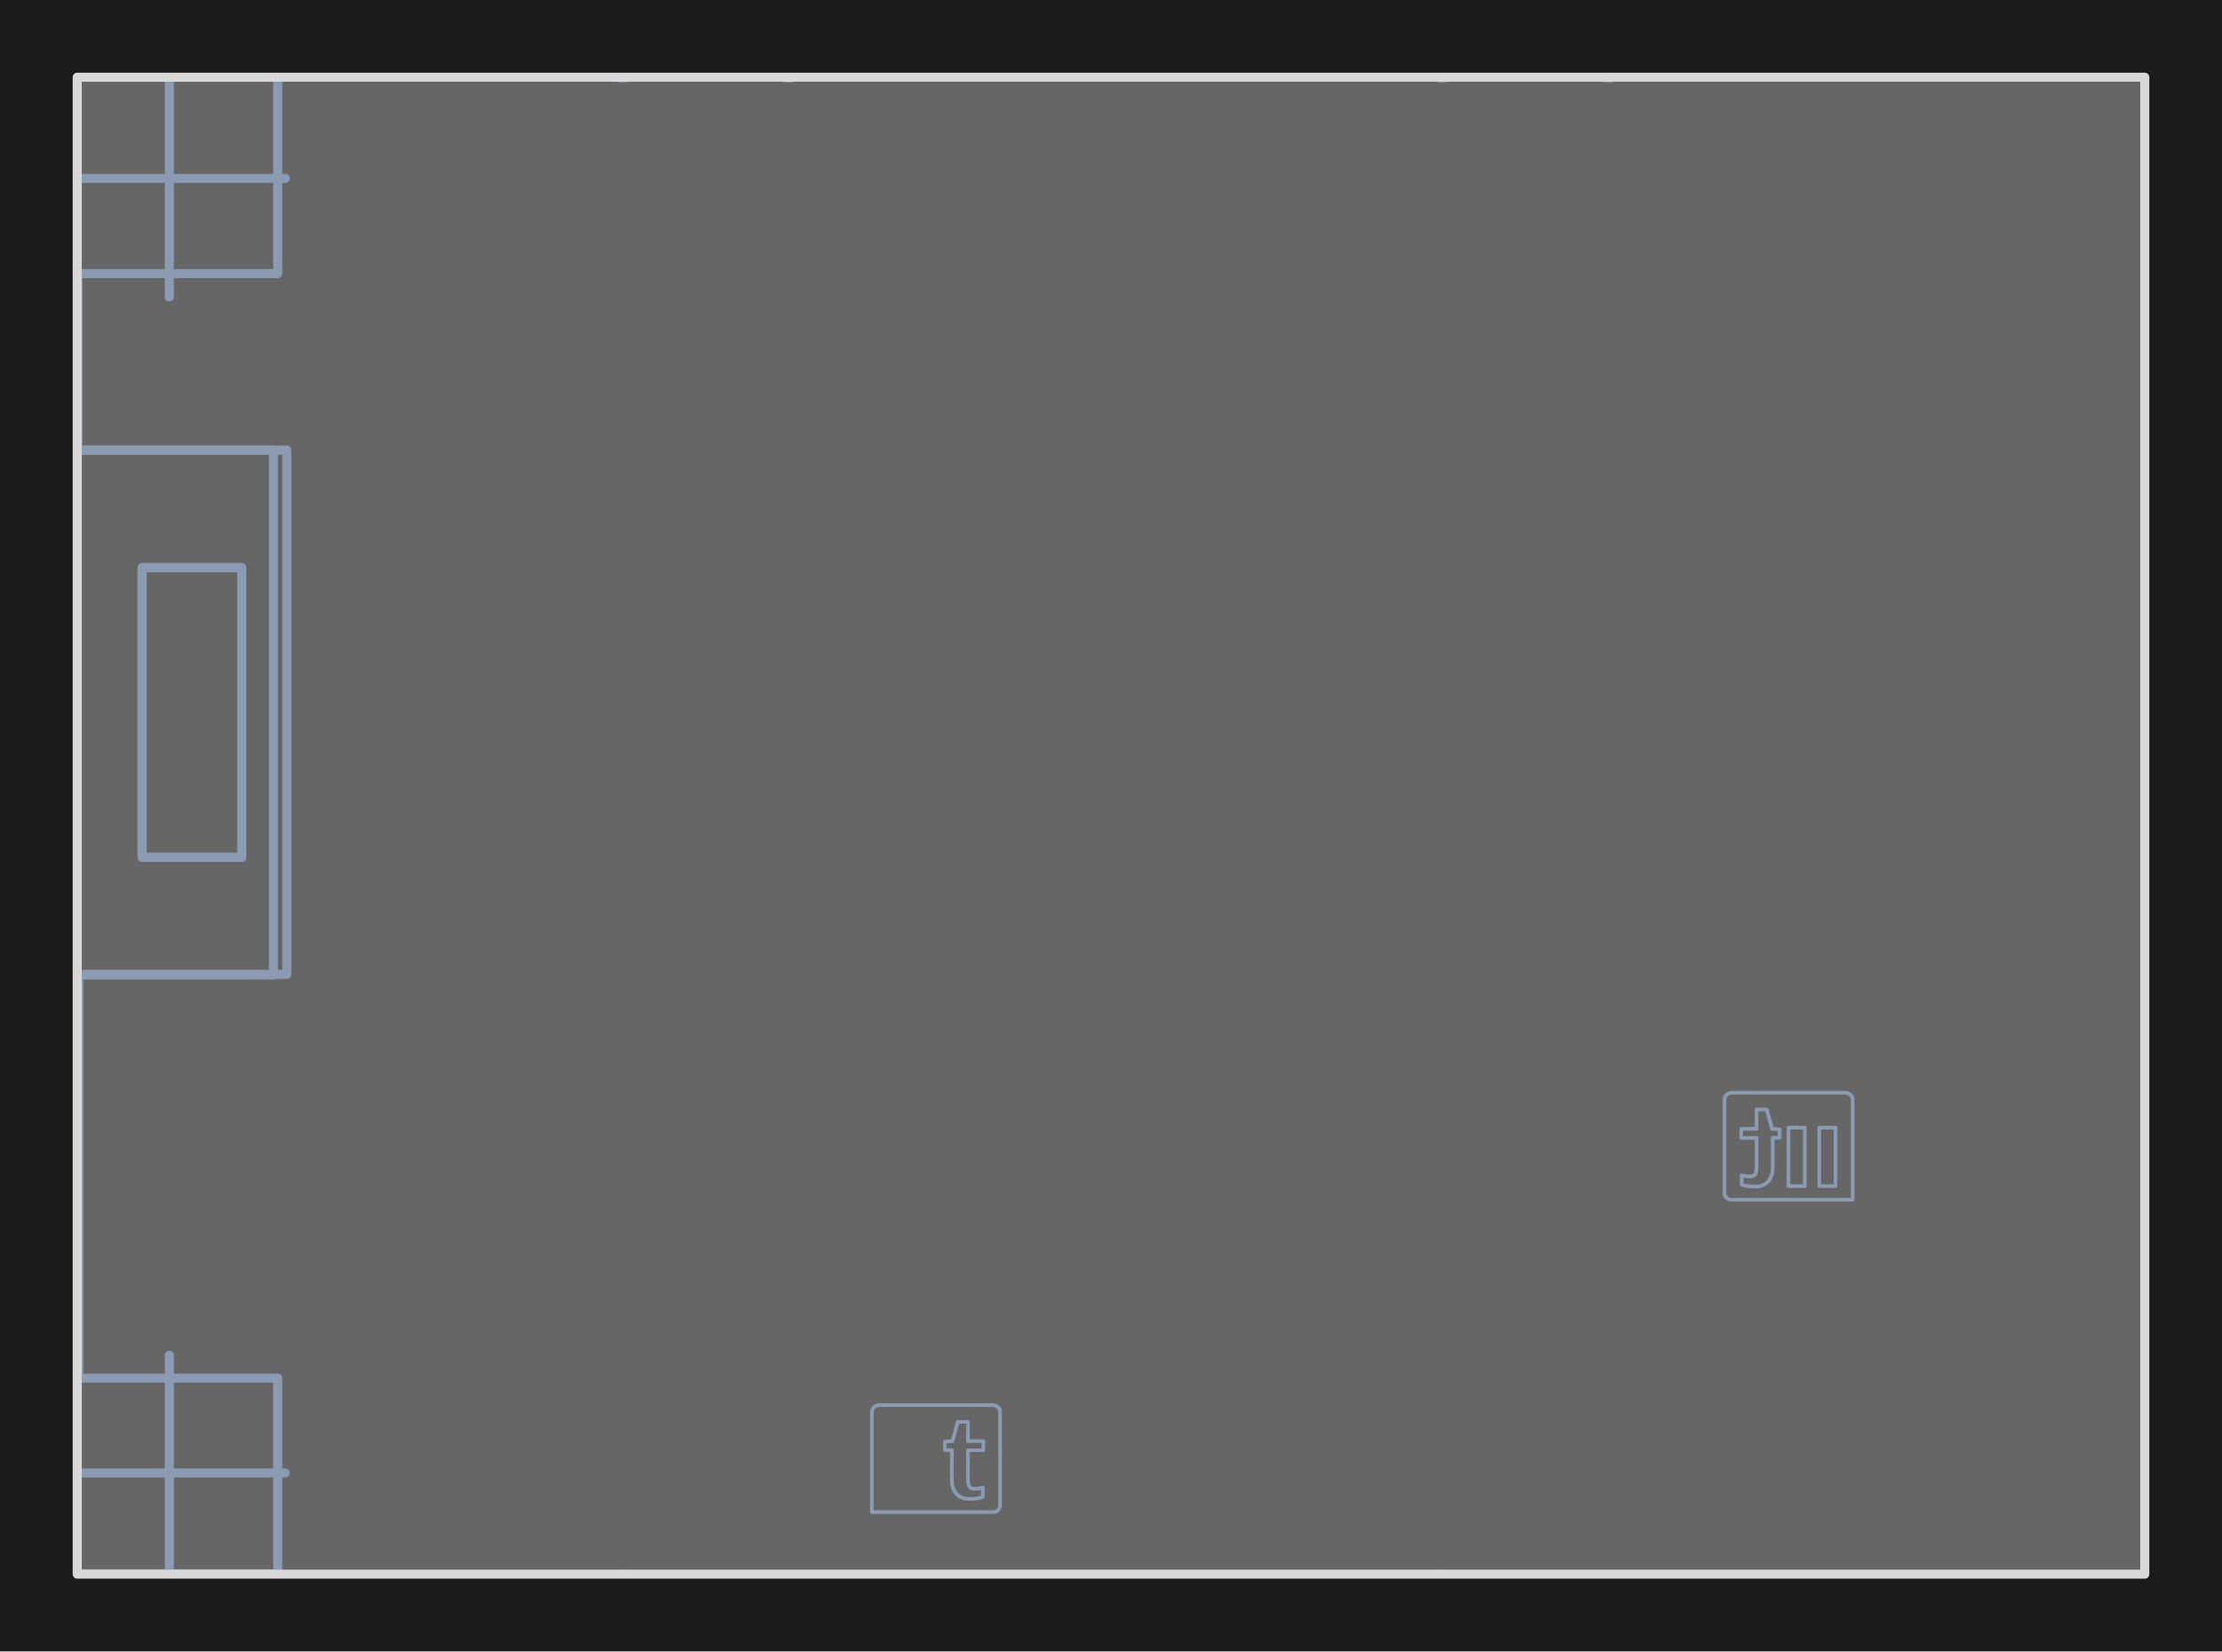
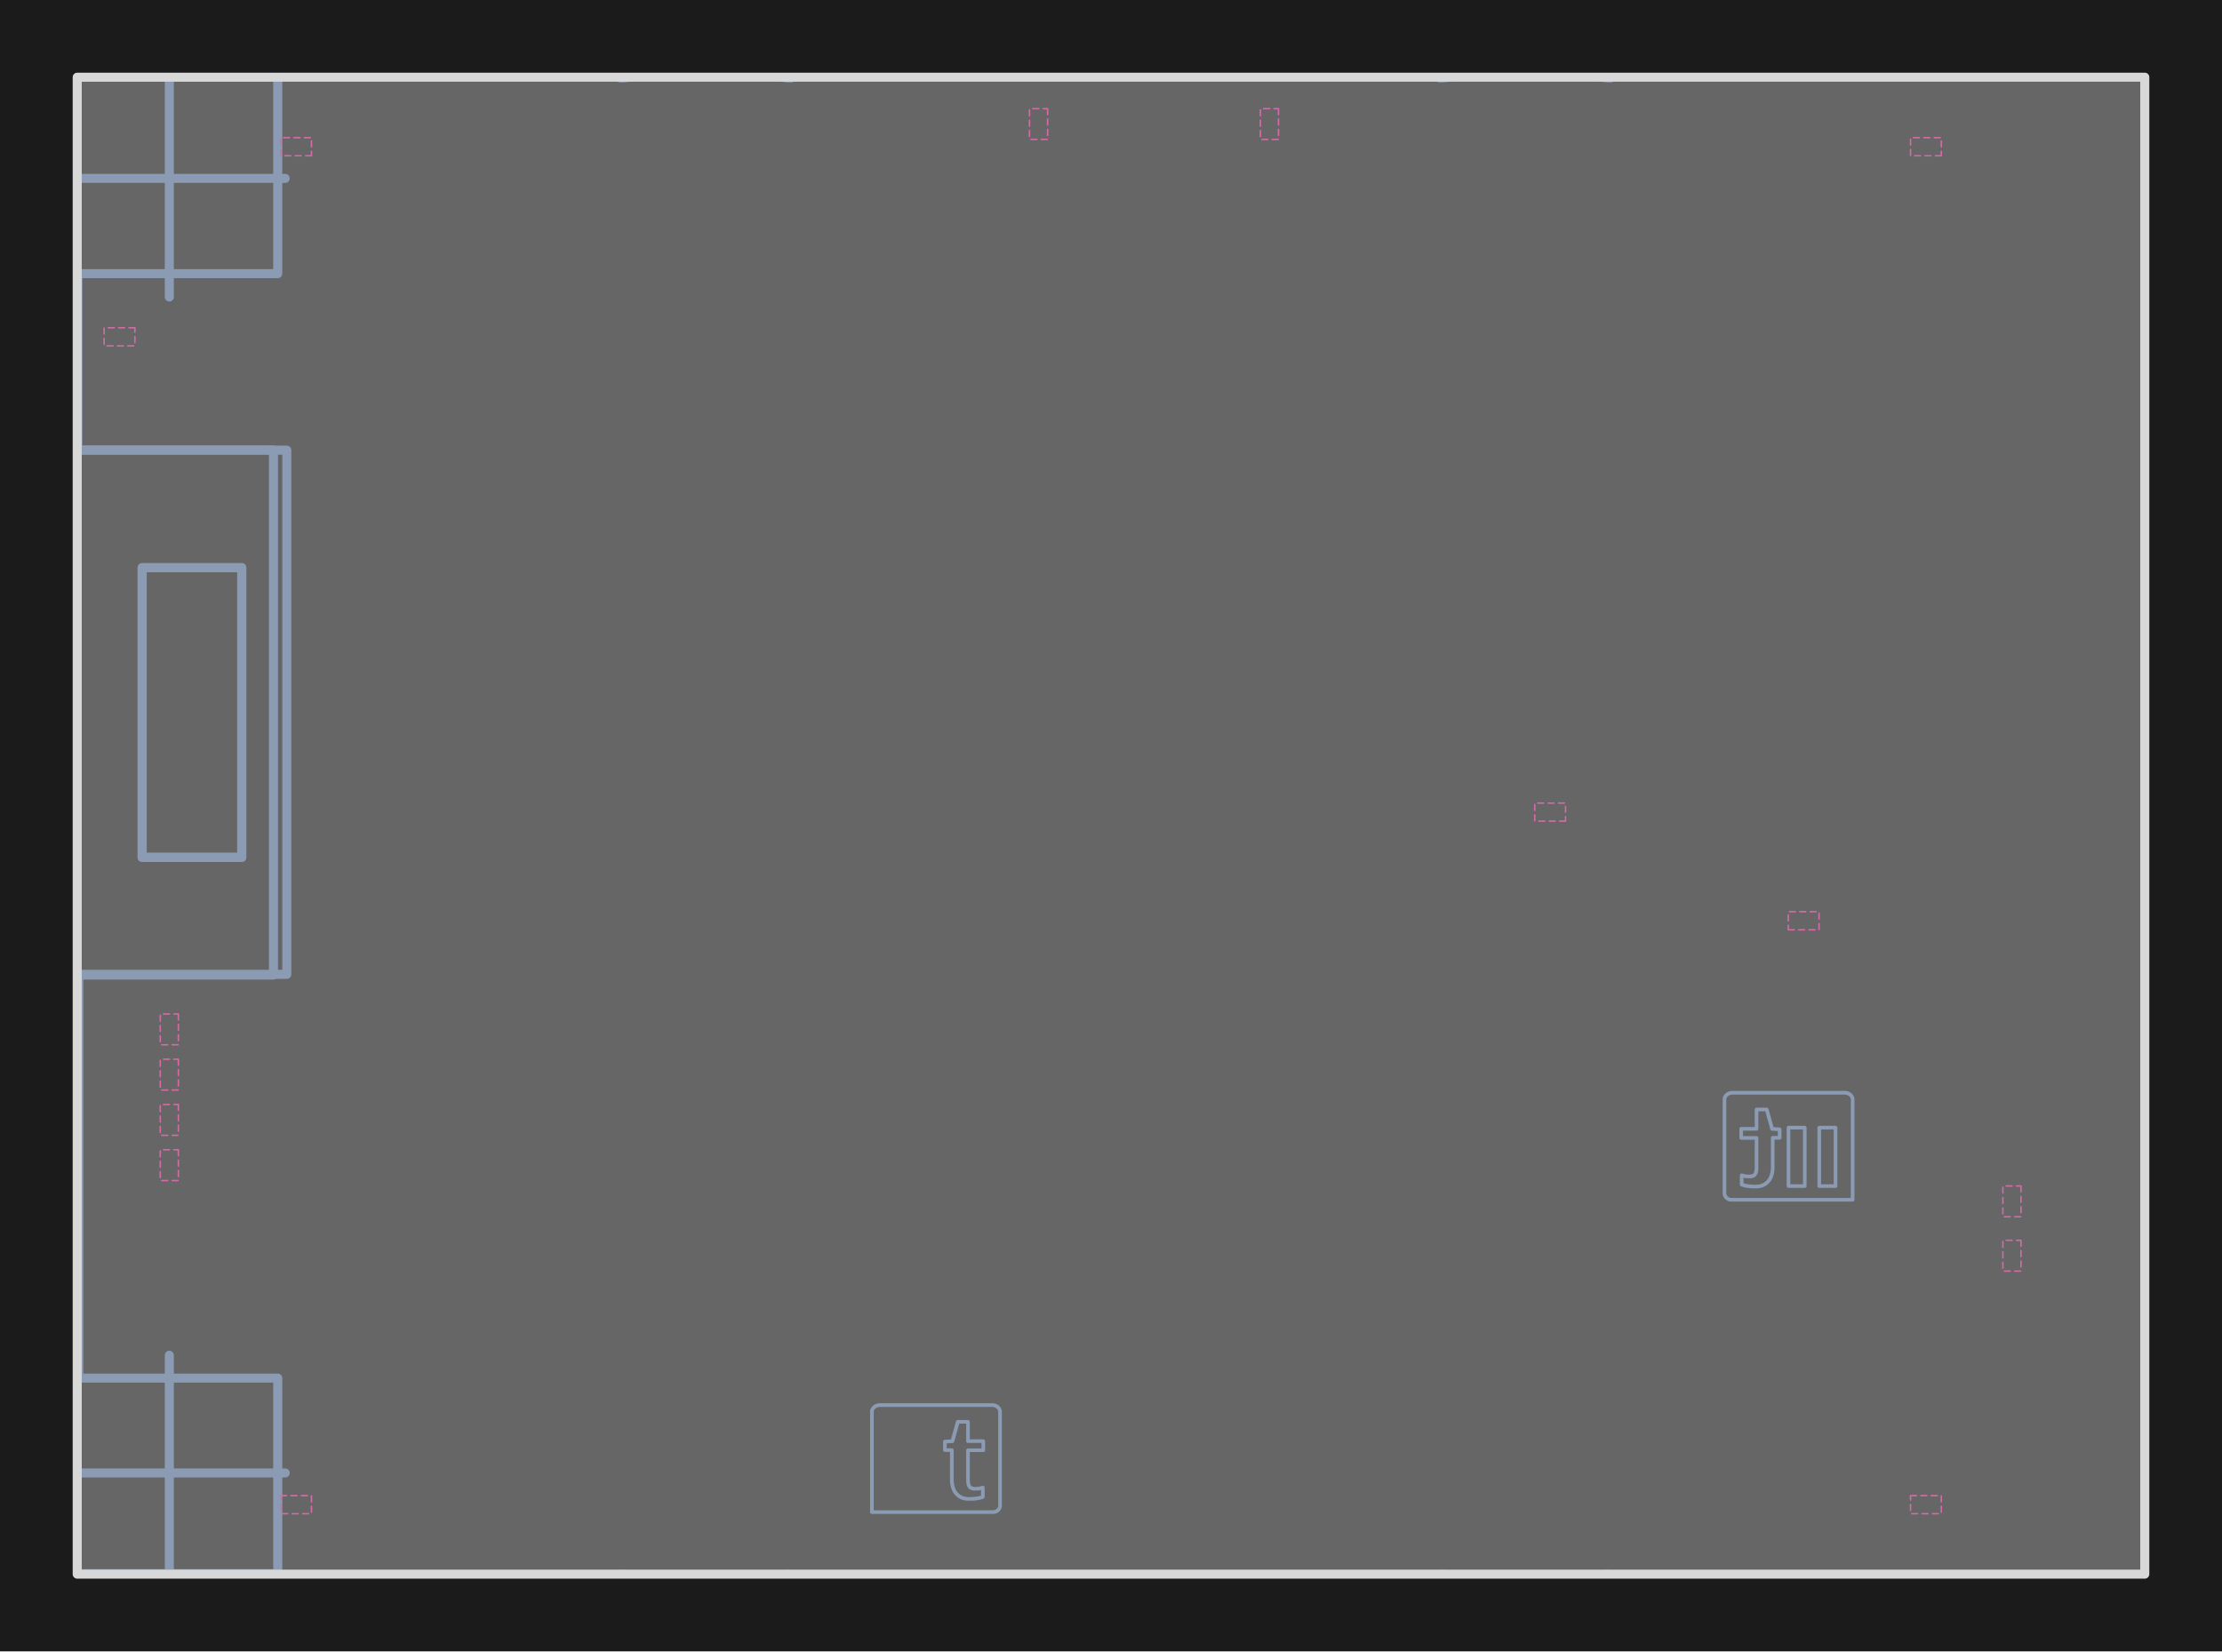
<svg xmlns="http://www.w3.org/2000/svg" version="1.1" stroke-linecap="round" stroke-linejoin="round" stroke-width="0" fill-rule="evenodd" clip-rule="evenodd" viewBox="-46748835 -34748835 93497670 69497670" width="1200" height="891.971" preserveAspectRatio="xMidYMid meet">
  <defs>
    <clipPath id="pads-board-outline">
      <path d="M -43500000 -31500000 L 43500000 -31500000 L 43500000 31500000 L -43500000 31500000 L -43500000 -31500000 Z" />
    </clipPath>
    <rect id="pads-via-aperture-1" x="-304800" y="-304800" width="609600" height="609600" />
    <circle id="pads-via-aperture-2" cx="0" cy="0" r="304800" />
  </defs>
  <rect data-kind="negative-space" x="-46748835" y="-34748835" width="93497670" height="69497670" fill="#1b1b1b" />
  <g transform="scale(1,-1)">
    <g id="pads-FR4" clip-path="url(#pads-board-outline)">
      <rect x="-46748835" y="-34748835" width="93497670" height="69497670" fill="#666666" />
    </g>
-     <g id="pads-Dwgs_User" data-gerber-layer="Dwgs_User" color="#8b9bb4" fill="currentColor" stroke="currentColor" clip-path="url(#pads-board-outline)">
+     <g id="pads-Dwgs_User-drawings" data-gerber-layer="Dwgs_User" color="#8b9bb4" fill="currentColor" stroke="currentColor" clip-path="url(#pads-board-outline)">
      <path data-kind="drawing" data-pads-layer="0" data-name="DRW61402892" d="M -40767000 10858500 L -36576000 10858500 L -36576000 -1333500 L -40767000 -1333500 L -40767000 10858500 Z" fill="none" stroke="currentColor" stroke-width="381000" />
      <path data-kind="drawing" data-pads-layer="0" data-name="DRW70870044" d="M -69532500 14287500 L -58102500 14287500 L -58102500 -4762500 L -69532500 -4762500 L -69532500 14287500 Z" fill="none" stroke="currentColor" stroke-width="381000" />
      <path data-kind="drawing" data-pads-layer="0" data-name="DRW78509022" d="M -69532500 -6286500 L -35242500 -6286500 L -35242500 15811500 L -69532500 15811500 L -69532500 -6286500 Z" fill="none" stroke="currentColor" stroke-width="381000" />
      <path data-kind="drawing" data-pads-layer="0" data-name="DRW56585275" d="M -4953000 -24384000 L -4953000 -24389198 L -4931336 -24389140 L -4931336 -24394101 L -4906531 -24394101 L -4906531 -24399062 L -4886687 -24399062 L -4886687 -24404022 L -4871805 -24404022 L -4871805 -24408984 L -4861883 -24408984 L -4861883 -24413945 L -4847000 -24413945 L -4847000 -24418906 L -4837078 -24418906 L -4837078 -24423866 L -4827157 -24423866 L -4827157 -24428828 L -4817235 -24428828 L -4817235 -24433789 L -4812273 -24433789 L -4812273 -24438750 L -4802352 -24438750 L -4802352 -24443711 L -4792430 -24443711 L -4792430 -24448671 L -4787469 -24448671 L -4787469 -24453632 L -4782508 -24453632 L -4782508 -24458593 L -4772586 -24458593 L -4772586 -24463554 L -4767625 -24463554 L -4767625 -24468515 L -4762664 -24468515 L -4762664 -24473476 L -4757704 -24473476 L -4757704 -24478437 L -4752742 -24478437 L -4752742 -24483398 L -4747781 -24483398 L -4747781 -24488359 L -4742820 -24488359 L -4742820 -24493319 L -4737859 -24493319 L -4737859 -24498280 L -4732899 -24498280 L -4732899 -24503242 L -4727938 -24503242 L -4727938 -24508203 L -4722977 -24508203 L -4722977 -24518124 L -4718016 -24518124 L -4718016 -24523085 L -4713055 -24523085 L -4713055 -24533007 L -4708094 -24533007 L -4708094 -24537968 L -4703133 -24537968 L -4703133 -24547890 L -4698172 -24547890 L -4698172 -24557812 L -4693211 -24557812 L -4693211 -24567734 L -4688251 -24567734 L -4688251 -24577656 L -4683290 -24577656 L -4683290 -24592538 L -4678328 -24592538 L -4678328 -24607421 L -4673367 -24607421 L -4673367 -24627265 L -4668406 -24627265 L -4668406 -28655547 L -4673367 -28655547 L -4673367 -28675390 L -4678328 -28675390 L -4678328 -28690272 L -4683290 -28690272 L -4683290 -28705156 L -4688251 -28705156 L -4688251 -28715078 L -4693211 -28715078 L -4693211 -28725000 L -4698172 -28725000 L -4698172 -28734921 L -4703133 -28734921 L -4703133 -28744843 L -4708094 -28744843 L -4708094 -28749804 L -4713055 -28749804 L -4713055 -28759726 L -4718016 -28759726 L -4718016 -28764687 L -4722977 -28764687 L -4722977 -28774609 L -4727938 -28774609 L -4727938 -28779569 L -4732899 -28779569 L -4732899 -28784530 L -4737859 -28784530 L -4737859 -28789492 L -4742820 -28789492 L -4742820 -28794453 L -4747781 -28794453 L -4747781 -28799414 L -4752742 -28799414 L -4752742 -28804374 L -4757704 -28804374 L -4757704 -28809335 L -4762664 -28809335 L -4762664 -28814296 L -4767625 -28814296 L -4767625 -28819257 L -4772586 -28819257 L -4772586 -28824218 L -4782508 -28824218 L -4782508 -28829179 L -4787469 -28829179 L -4787469 -28834140 L -4792430 -28834140 L -4792430 -28839101 L -4802352 -28839101 L -4802352 -28844062 L -4812273 -28844062 L -4812273 -28849023 L -4817235 -28849023 L -4817235 -28853984 L -4827157 -28853984 L -4827157 -28858945 L -4837078 -28858945 L -4837078 -28863906 L -4847000 -28863906 L -4847000 -28868867 L -4861883 -28868867 L -4861883 -28873827 L -4871805 -28873827 L -4871805 -28878788 L -4891649 -28878788 L -4891649 -28883749 L -4936297 -28883749 L -4936297 -28888711 L -10060946 -28888711 L -10060946 -24632225 L -10055986 -24632225 L -10055986 -24607421 L -10051025 -24607421 L -10051025 -24592538 L -10046064 -24592538 L -10046064 -24577656 L -10041103 -24577656 L -10041103 -24567734 L -10036142 -24567734 L -10036142 -24557812 L -10031181 -24557812 L -10031181 -24547890 L -10026220 -24547890 L -10026220 -24537968 L -10021259 -24537968 L -10021259 -24533007 L -10016297 -24533007 L -10016297 -24523085 L -10011337 -24523085 L -10011337 -24518124 L -10006376 -24518124 L -10006376 -24513164 L -10001415 -24513164 L -10001415 -24503242 L -9996454 -24503242 L -9996454 -24498280 L -9991493 -24498280 L -9991493 -24493319 L -9986533 -24493319 L -9986533 -24488359 L -9981572 -24488359 L -9981572 -24483398 L -9976610 -24483398 L -9976610 -24478437 L -9971649 -24478437 L -9971649 -24473476 L -9966689 -24473476 L -9966689 -24468515 L -9961728 -24468515 L -9961728 -24463554 L -9956767 -24463554 L -9956767 -24458593 L -9946845 -24458593 L -9946845 -24453632 L -9941885 -24453632 L -9941885 -24448671 L -9931962 -24448671 L -9931962 -24443711 L -9927001 -24443711 L -9927001 -24438750 L -9917079 -24438750 L -9917079 -24433789 L -9912118 -24433789 L -9912118 -24428828 L -9902196 -24428828 L -9902196 -24423866 L -9892275 -24423866 L -9892275 -24418906 L -9882352 -24418906 L -9882352 -24413945 L -9867470 -24413945 L -9867470 -24408984 L -9857548 -24408984 L -9857548 -24404022 L -9837704 -24404022 L -9837704 -24399062 L -9822821 -24399062 L -9822821 -24394101 L -9798017 -24394101 L -9798017 -24389140 L -9776800 -24389140 L -9776800 -24384179 L -4953000 -24384000" fill="none" stroke="currentColor" stroke-width="152400" />
      <path data-kind="drawing" data-pads-layer="0" data-name="DRW2071050" d="M -6017782 -25088633 L -6017782 -25902226 L -5372861 -25902226 L -5372861 -26284219 L -6017782 -26284219 L -6017782 -27593906 L -6012821 -27593906 L -6012821 -27648476 L -6007860 -27648476 L -6007860 -27683203 L -6002900 -27683203 L -6002900 -27703046 L -5997939 -27703046 L -5997939 -27722890 L -5992978 -27722890 L -5992978 -27742733 L -5988017 -27742733 L -5988017 -27757617 L -5983056 -27757617 L -5983056 -27767538 L -5978095 -27767538 L -5978095 -27777461 L -5973134 -27777461 L -5973134 -27787382 L -5968173 -27787382 L -5968173 -27797304 L -5963212 -27797304 L -5963212 -27807226 L -5958251 -27807226 L -5958251 -27812186 L -5953290 -27812186 L -5953290 -27822109 L -5948329 -27822109 L -5948329 -27827070 L -5943368 -27827070 L -5943368 -27832031 L -5938407 -27832031 L -5938407 -27836991 L -5933447 -27836991 L -5933447 -27841952 L -5928486 -27841952 L -5928486 -27846913 L -5923525 -27846913 L -5923525 -27851875 L -5918563 -27851875 L -5918563 -27856835 L -5908642 -27856835 L -5908642 -27861796 L -5903681 -27861796 L -5903681 -27866757 L -5893759 -27866757 L -5893759 -27871719 L -5883837 -27871719 L -5883837 -27876680 L -5873915 -27876680 L -5873915 -27881640 L -5863994 -27881640 L -5863994 -27886601 L -5849111 -27886601 L -5849111 -27891562 L -5829267 -27891562 L -5829267 -27896523 L -5809423 -27896523 L -5809423 -27901484 L -5774696 -27901484 L -5774696 -27906444 L -5625868 -27906444 L -5625868 -27901484 L -5581220 -27901484 L -5581220 -27896523 L -5546493 -27896523 L -5546493 -27891562 L -5521688 -27891562 L -5521688 -27886601 L -5496884 -27886601 L -5496884 -27881640 L -5472080 -27881640 L -5472080 -27876680 L -5452235 -27876680 L -5452235 -27871719 L -5432392 -27871719 L -5432392 -27866757 L -5417509 -27866757 L -5417509 -27861796 L -5397665 -27861796 L -5397665 -27856835 L -5392704 -27856835 L -5392704 -28248749 L -5402626 -28248749 L -5402626 -28253710 L -5412548 -28253710 L -5412548 -28258671 L -5427431 -28258671 L -5427431 -28263632 L -5442314 -28263632 L -5442314 -28268593 L -5457196 -28268593 L -5457196 -28273554 L -5472080 -28273554 L -5472080 -28278515 L -5491923 -28278515 L -5491923 -28283476 L -5511767 -28283476 L -5511767 -28288437 L -5531610 -28288437 L -5531610 -28293398 L -5556415 -28293398 L -5556415 -28298359 L -5581220 -28298359 L -5581220 -28303320 L -5606025 -28303320 L -5606025 -28308281 L -5635790 -28308281 L -5635790 -28313242 L -5675478 -28313242 L -5675478 -28318202 L -5715165 -28318202 L -5715165 -28323163 L -5764775 -28323163 L -5764775 -28328124 L -5834228 -28328124 L -5834228 -28333086 L -6062431 -28333086 L -6062431 -28328124 L -6107079 -28328124 L -6107079 -28323163 L -6136845 -28323163 L -6136845 -28318202 L -6161650 -28318202 L -6161650 -28313242 L -6181494 -28313242 L -6181494 -28308281 L -6201337 -28308281 L -6201337 -28303320 L -6216220 -28303320 L -6216220 -28298359 L -6231103 -28298359 L -6231103 -28293398 L -6245985 -28293398 L -6245985 -28288437 L -6260868 -28288437 L -6260868 -28283476 L -6270790 -28283476 L -6270790 -28278515 L -6285672 -28278515 L -6285672 -28273554 L -6295595 -28273554 L -6295595 -28268593 L -6305516 -28268593 L -6305516 -28263632 L -6315439 -28263632 L -6315439 -28258671 L -6325361 -28258671 L -6325361 -28253710 L -6335282 -28253710 L -6335282 -28248749 L -6345205 -28248749 L -6345205 -28243789 L -6355126 -28243789 L -6355126 -28238828 L -6360087 -28238828 L -6360087 -28233867 L -6370009 -28233867 L -6370009 -28228905 L -6374969 -28228905 L -6374969 -28223945 L -6384892 -28223945 L -6384892 -28218984 L -6389853 -28218984 L -6389853 -28214023 L -6399774 -28214023 L -6399774 -28209062 L -6404736 -28209062 L -6404736 -28204101 L -6414658 -28204101 L -6414658 -28199141 L -6419618 -28199141 L -6419618 -28194179 L -6424579 -28194179 L -6424579 -28189218 L -6429540 -28189218 L -6429540 -28184257 L -6439462 -28184257 L -6439462 -28179296 L -6444423 -28179296 L -6444423 -28174335 L -6449384 -28174335 L -6449384 -28169374 L -6454345 -28169374 L -6454345 -28164413 L -6459306 -28164413 L -6459306 -28159452 L -6464267 -28159452 L -6464267 -28154492 L -6469227 -28154492 L -6469227 -28149531 L -6474188 -28149531 L -6474188 -28144570 L -6479150 -28144570 L -6479150 -28139609 L -6484111 -28139609 L -6484111 -28134647 L -6489071 -28134647 L -6489071 -28129687 L -6494032 -28129687 L -6494032 -28124726 L -6498994 -28124726 L -6498994 -28119765 L -6503955 -28119765 L -6503955 -28114804 L -6508916 -28114804 L -6508916 -28109843 L -6513876 -28109843 L -6513876 -28104883 L -6518837 -28104883 L -6518837 -28099922 L -6523798 -28099922 L -6523798 -28089999 L -6528759 -28089999 L -6528759 -28085039 L -6533720 -28085039 L -6533720 -28080077 L -6538681 -28080077 L -6538681 -28070155 L -6543642 -28070155 L -6543642 -28065194 L -6548603 -28065194 L -6548603 -28060234 L -6553564 -28060234 L -6553564 -28050312 L -6558524 -28050312 L -6558524 -28045351 L -6563485 -28045351 L -6563485 -28035429 L -6568446 -28035429 L -6568446 -28030468 L -6573407 -28030468 L -6573407 -28020546 L -6578369 -28020546 L -6578369 -28010625 L -6583329 -28010625 L -6583329 -28005664 L -6588290 -28005664 L -6588290 -27995741 L -6593251 -27995741 L -6593251 -27985820 L -6598212 -27985820 L -6598212 -27975898 L -6603173 -27975898 L -6603173 -27965977 L -6608133 -27965977 L -6608133 -27956054 L -6613095 -27956054 L -6613095 -27946132 L -6618056 -27946132 L -6618056 -27931249 L -6623017 -27931249 L -6623017 -27921328 L -6627977 -27921328 L -6627977 -27911406 L -6632939 -27911406 L -6632939 -27896523 L -6637900 -27896523 L -6637900 -27881640 L -6642861 -27881640 L -6642861 -27866757 L -6647822 -27866757 L -6647822 -27851875 L -6652782 -27851875 L -6652782 -27836991 L -6657743 -27836991 L -6657743 -27817148 L -6662704 -27817148 L -6662704 -27797304 L -6667665 -27797304 L -6667665 -27777461 L -6672626 -27777461 L -6672626 -27752655 L -6677587 -27752655 L -6677587 -27727851 L -6682548 -27727851 L -6682548 -27698085 L -6687509 -27698085 L -6687509 -27658398 L -6692470 -27658398 L -6692470 -27603827 L -6697430 -27603827 L -6697430 -26279257 L -6990126 -26279257 L -6990126 -25922069 L -6925634 -25922069 L -6925634 -25917109 L -6836337 -25917109 L -6836337 -25912148 L -6742079 -25912148 L -6742079 -25907187 L -6672626 -25907187 L -6672626 -25897265 L -6667665 -25897265 L -6667665 -25877421 L -6662704 -25877421 L -6662704 -25857577 L -6657743 -25857577 L -6657743 -25842695 L -6652782 -25842695 L -6652782 -25822852 L -6647822 -25822852 L -6647822 -25807968 L -6642861 -25807968 L -6642861 -25788124 L -6637900 -25788124 L -6637900 -25768281 L -6632939 -25768281 L -6632939 -25753398 L -6627977 -25753398 L -6627977 -25733555 L -6623017 -25733555 L -6623017 -25718671 L -6618056 -25718671 L -6618056 -25698827 L -6613095 -25698827 L -6613095 -25678984 L -6608133 -25678984 L -6608133 -25664101 L -6603173 -25664101 L -6603173 -25644257 L -6598212 -25644257 L -6598212 -25629374 L -6593251 -25629374 L -6593251 -25609530 L -6588290 -25609530 L -6588290 -25589687 L -6583329 -25589687 L -6583329 -25574804 L -6578369 -25574804 L -6578369 -25554960 L -6573407 -25554960 L -6573407 -25540078 L -6568446 -25540078 L -6568446 -25520234 L -6563485 -25520234 L -6563485 -25500391 L -6558524 -25500391 L -6558524 -25485507 L -6553564 -25485507 L -6553564 -25465663 L -6548603 -25465663 L -6548603 -25450781 L -6543642 -25450781 L -6543642 -25430937 L -6538681 -25430937 L -6538681 -25411094 L -6533720 -25411094 L -6533720 -25396210 L -6528759 -25396210 L -6528759 -25376366 L -6523798 -25376366 L -6523798 -25361484 L -6518837 -25361484 L -6518837 -25341640 L -6513876 -25341640 L -6513876 -25321796 L -6508916 -25321796 L -6508916 -25306914 L -6503955 -25306914 L -6503955 -25287070 L -6498994 -25287070 L -6498994 -25272187 L -6494032 -25272187 L -6494032 -25252343 L -6489071 -25252343 L -6489071 -25232499 L -6484111 -25232499 L -6484111 -25217617 L -6479150 -25217617 L -6479150 -25197773 L -6474188 -25197773 L -6474188 -25177929 L -6469227 -25177929 L -6469227 -25163046 L -6464267 -25163046 L -6464267 -25143202 L -6459306 -25143202 L -6459306 -25128320 L -6454345 -25128320 L -6454345 -25108476 L -6449384 -25108476 L -6449384 -25088633 L -6017782 -25088633" fill="none" stroke="currentColor" stroke-width="152400" />
      <path data-kind="drawing" data-pads-layer="0" data-name="DRW96231662" d="M 26098500 -11239500 L 26098500 -11244698 L 26076836 -11244640 L 26076836 -11249601 L 26052031 -11249601 L 26052031 -11254562 L 26032187 -11254562 L 26032187 -11259522 L 26017305 -11259522 L 26017305 -11264484 L 26007383 -11264484 L 26007383 -11269445 L 25992500 -11269445 L 25992500 -11274406 L 25982578 -11274406 L 25982578 -11279366 L 25972657 -11279366 L 25972657 -11284328 L 25962735 -11284328 L 25962735 -11289289 L 25957773 -11289289 L 25957773 -11294250 L 25947852 -11294250 L 25947852 -11299211 L 25937930 -11299211 L 25937930 -11304171 L 25932969 -11304171 L 25932969 -11309132 L 25928008 -11309132 L 25928008 -11314093 L 25918086 -11314093 L 25918086 -11319054 L 25913125 -11319054 L 25913125 -11324015 L 25908164 -11324015 L 25908164 -11328976 L 25903204 -11328976 L 25903204 -11333937 L 25898242 -11333937 L 25898242 -11338898 L 25893281 -11338898 L 25893281 -11343859 L 25888320 -11343859 L 25888320 -11348819 L 25883359 -11348819 L 25883359 -11353780 L 25878399 -11353780 L 25878399 -11358742 L 25873438 -11358742 L 25873438 -11363703 L 25868477 -11363703 L 25868477 -11373624 L 25863516 -11373624 L 25863516 -11378585 L 25858555 -11378585 L 25858555 -11388507 L 25853594 -11388507 L 25853594 -11393468 L 25848633 -11393468 L 25848633 -11403390 L 25843672 -11403390 L 25843672 -11413312 L 25838711 -11413312 L 25838711 -11423234 L 25833751 -11423234 L 25833751 -11433156 L 25828790 -11433156 L 25828790 -11448038 L 25823828 -11448038 L 25823828 -11462921 L 25818867 -11462921 L 25818867 -11482765 L 25813906 -11482765 L 25813906 -15511047 L 25818867 -15511047 L 25818867 -15530890 L 25823828 -15530890 L 25823828 -15545772 L 25828790 -15545772 L 25828790 -15560656 L 25833751 -15560656 L 25833751 -15570578 L 25838711 -15570578 L 25838711 -15580500 L 25843672 -15580500 L 25843672 -15590421 L 25848633 -15590421 L 25848633 -15600343 L 25853594 -15600343 L 25853594 -15605304 L 25858555 -15605304 L 25858555 -15615226 L 25863516 -15615226 L 25863516 -15620187 L 25868477 -15620187 L 25868477 -15630109 L 25873438 -15630109 L 25873438 -15635069 L 25878399 -15635069 L 25878399 -15640030 L 25883359 -15640030 L 25883359 -15644992 L 25888320 -15644992 L 25888320 -15649953 L 25893281 -15649953 L 25893281 -15654914 L 25898242 -15654914 L 25898242 -15659874 L 25903204 -15659874 L 25903204 -15664835 L 25908164 -15664835 L 25908164 -15669796 L 25913125 -15669796 L 25913125 -15674757 L 25918086 -15674757 L 25918086 -15679718 L 25928008 -15679718 L 25928008 -15684679 L 25932969 -15684679 L 25932969 -15689640 L 25937930 -15689640 L 25937930 -15694601 L 25947852 -15694601 L 25947852 -15699562 L 25957773 -15699562 L 25957773 -15704523 L 25962735 -15704523 L 25962735 -15709484 L 25972657 -15709484 L 25972657 -15714445 L 25982578 -15714445 L 25982578 -15719406 L 25992500 -15719406 L 25992500 -15724367 L 26007383 -15724367 L 26007383 -15729327 L 26017305 -15729327 L 26017305 -15734288 L 26037149 -15734288 L 26037149 -15739249 L 26081797 -15739249 L 26081797 -15744211 L 31206446 -15744211 L 31206446 -11487725 L 31201486 -11487725 L 31201486 -11462921 L 31196525 -11462921 L 31196525 -11448038 L 31191564 -11448038 L 31191564 -11433156 L 31186603 -11433156 L 31186603 -11423234 L 31181642 -11423234 L 31181642 -11413312 L 31176681 -11413312 L 31176681 -11403390 L 31171720 -11403390 L 31171720 -11393468 L 31166759 -11393468 L 31166759 -11388507 L 31161797 -11388507 L 31161797 -11378585 L 31156837 -11378585 L 31156837 -11373624 L 31151876 -11373624 L 31151876 -11368664 L 31146915 -11368664 L 31146915 -11358742 L 31141954 -11358742 L 31141954 -11353780 L 31136993 -11353780 L 31136993 -11348819 L 31132033 -11348819 L 31132033 -11343859 L 31127072 -11343859 L 31127072 -11338898 L 31122110 -11338898 L 31122110 -11333937 L 31117149 -11333937 L 31117149 -11328976 L 31112189 -11328976 L 31112189 -11324015 L 31107228 -11324015 L 31107228 -11319054 L 31102267 -11319054 L 31102267 -11314093 L 31092345 -11314093 L 31092345 -11309132 L 31087385 -11309132 L 31087385 -11304171 L 31077462 -11304171 L 31077462 -11299211 L 31072501 -11299211 L 31072501 -11294250 L 31062579 -11294250 L 31062579 -11289289 L 31057618 -11289289 L 31057618 -11284328 L 31047696 -11284328 L 31047696 -11279366 L 31037775 -11279366 L 31037775 -11274406 L 31027852 -11274406 L 31027852 -11269445 L 31012970 -11269445 L 31012970 -11264484 L 31003048 -11264484 L 31003048 -11259522 L 30983204 -11259522 L 30983204 -11254562 L 30968321 -11254562 L 30968321 -11249601 L 30943517 -11249601 L 30943517 -11244640 L 30922300 -11244640 L 30922300 -11239679 L 26098500 -11239500" fill="none" stroke="currentColor" stroke-width="152400" />
      <path data-kind="drawing" data-pads-layer="0" data-name="DRW99374333" d="M 27163282 -11944133 L 27163282 -12757726 L 26518361 -12757726 L 26518361 -13139719 L 27163282 -13139719 L 27163282 -14449406 L 27158321 -14449406 L 27158321 -14503976 L 27153360 -14503976 L 27153360 -14538703 L 27148400 -14538703 L 27148400 -14558546 L 27143439 -14558546 L 27143439 -14578390 L 27138478 -14578390 L 27138478 -14598233 L 27133517 -14598233 L 27133517 -14613117 L 27128556 -14613117 L 27128556 -14623038 L 27123595 -14623038 L 27123595 -14632961 L 27118634 -14632961 L 27118634 -14642882 L 27113673 -14642882 L 27113673 -14652804 L 27108712 -14652804 L 27108712 -14662726 L 27103751 -14662726 L 27103751 -14667686 L 27098790 -14667686 L 27098790 -14677609 L 27093829 -14677609 L 27093829 -14682570 L 27088868 -14682570 L 27088868 -14687531 L 27083907 -14687531 L 27083907 -14692491 L 27078947 -14692491 L 27078947 -14697452 L 27073986 -14697452 L 27073986 -14702413 L 27069025 -14702413 L 27069025 -14707375 L 27064063 -14707375 L 27064063 -14712335 L 27054142 -14712335 L 27054142 -14717296 L 27049181 -14717296 L 27049181 -14722257 L 27039259 -14722257 L 27039259 -14727219 L 27029337 -14727219 L 27029337 -14732180 L 27019415 -14732180 L 27019415 -14737140 L 27009494 -14737140 L 27009494 -14742101 L 26994611 -14742101 L 26994611 -14747062 L 26974767 -14747062 L 26974767 -14752023 L 26954923 -14752023 L 26954923 -14756984 L 26920196 -14756984 L 26920196 -14761944 L 26771368 -14761944 L 26771368 -14756984 L 26726720 -14756984 L 26726720 -14752023 L 26691993 -14752023 L 26691993 -14747062 L 26667188 -14747062 L 26667188 -14742101 L 26642384 -14742101 L 26642384 -14737140 L 26617580 -14737140 L 26617580 -14732180 L 26597735 -14732180 L 26597735 -14727219 L 26577892 -14727219 L 26577892 -14722257 L 26563009 -14722257 L 26563009 -14717296 L 26543165 -14717296 L 26543165 -14712335 L 26538204 -14712335 L 26538204 -15104249 L 26548126 -15104249 L 26548126 -15109210 L 26558048 -15109210 L 26558048 -15114171 L 26572931 -15114171 L 26572931 -15119132 L 26587814 -15119132 L 26587814 -15124093 L 26602696 -15124093 L 26602696 -15129054 L 26617580 -15129054 L 26617580 -15134015 L 26637423 -15134015 L 26637423 -15138976 L 26657267 -15138976 L 26657267 -15143937 L 26677110 -15143937 L 26677110 -15148898 L 26701915 -15148898 L 26701915 -15153859 L 26726720 -15153859 L 26726720 -15158820 L 26751525 -15158820 L 26751525 -15163781 L 26781290 -15163781 L 26781290 -15168742 L 26820978 -15168742 L 26820978 -15173702 L 26860665 -15173702 L 26860665 -15178663 L 26910275 -15178663 L 26910275 -15183624 L 26979728 -15183624 L 26979728 -15188586 L 27207931 -15188586 L 27207931 -15183624 L 27252579 -15183624 L 27252579 -15178663 L 27282345 -15178663 L 27282345 -15173702 L 27307150 -15173702 L 27307150 -15168742 L 27326994 -15168742 L 27326994 -15163781 L 27346837 -15163781 L 27346837 -15158820 L 27361720 -15158820 L 27361720 -15153859 L 27376603 -15153859 L 27376603 -15148898 L 27391485 -15148898 L 27391485 -15143937 L 27406368 -15143937 L 27406368 -15138976 L 27416290 -15138976 L 27416290 -15134015 L 27431172 -15134015 L 27431172 -15129054 L 27441095 -15129054 L 27441095 -15124093 L 27451016 -15124093 L 27451016 -15119132 L 27460939 -15119132 L 27460939 -15114171 L 27470861 -15114171 L 27470861 -15109210 L 27480782 -15109210 L 27480782 -15104249 L 27490705 -15104249 L 27490705 -15099289 L 27500626 -15099289 L 27500626 -15094328 L 27505587 -15094328 L 27505587 -15089367 L 27515509 -15089367 L 27515509 -15084405 L 27520469 -15084405 L 27520469 -15079445 L 27530392 -15079445 L 27530392 -15074484 L 27535353 -15074484 L 27535353 -15069523 L 27545274 -15069523 L 27545274 -15064562 L 27550236 -15064562 L 27550236 -15059601 L 27560158 -15059601 L 27560158 -15054641 L 27565118 -15054641 L 27565118 -15049679 L 27570079 -15049679 L 27570079 -15044718 L 27575040 -15044718 L 27575040 -15039757 L 27584962 -15039757 L 27584962 -15034796 L 27589923 -15034796 L 27589923 -15029835 L 27594884 -15029835 L 27594884 -15024874 L 27599845 -15024874 L 27599845 -15019913 L 27604806 -15019913 L 27604806 -15014952 L 27609767 -15014952 L 27609767 -15009992 L 27614727 -15009992 L 27614727 -15005031 L 27619688 -15005031 L 27619688 -15000070 L 27624650 -15000070 L 27624650 -14995109 L 27629611 -14995109 L 27629611 -14990147 L 27634571 -14990147 L 27634571 -14985187 L 27639532 -14985187 L 27639532 -14980226 L 27644494 -14980226 L 27644494 -14975265 L 27649455 -14975265 L 27649455 -14970304 L 27654416 -14970304 L 27654416 -14965343 L 27659376 -14965343 L 27659376 -14960383 L 27664337 -14960383 L 27664337 -14955422 L 27669298 -14955422 L 27669298 -14945499 L 27674259 -14945499 L 27674259 -14940539 L 27679220 -14940539 L 27679220 -14935577 L 27684181 -14935577 L 27684181 -14925655 L 27689142 -14925655 L 27689142 -14920694 L 27694103 -14920694 L 27694103 -14915734 L 27699064 -14915734 L 27699064 -14905812 L 27704024 -14905812 L 27704024 -14900851 L 27708985 -14900851 L 27708985 -14890929 L 27713946 -14890929 L 27713946 -14885968 L 27718907 -14885968 L 27718907 -14876046 L 27723869 -14876046 L 27723869 -14866125 L 27728829 -14866125 L 27728829 -14861164 L 27733790 -14861164 L 27733790 -14851241 L 27738751 -14851241 L 27738751 -14841320 L 27743712 -14841320 L 27743712 -14831398 L 27748673 -14831398 L 27748673 -14821477 L 27753633 -14821477 L 27753633 -14811554 L 27758595 -14811554 L 27758595 -14801632 L 27763556 -14801632 L 27763556 -14786749 L 27768517 -14786749 L 27768517 -14776828 L 27773477 -14776828 L 27773477 -14766906 L 27778439 -14766906 L 27778439 -14752023 L 27783400 -14752023 L 27783400 -14737140 L 27788361 -14737140 L 27788361 -14722257 L 27793322 -14722257 L 27793322 -14707375 L 27798282 -14707375 L 27798282 -14692491 L 27803243 -14692491 L 27803243 -14672648 L 27808204 -14672648 L 27808204 -14652804 L 27813165 -14652804 L 27813165 -14632961 L 27818126 -14632961 L 27818126 -14608155 L 27823087 -14608155 L 27823087 -14583351 L 27828048 -14583351 L 27828048 -14553585 L 27833009 -14553585 L 27833009 -14513898 L 27837970 -14513898 L 27837970 -14459327 L 27842930 -14459327 L 27842930 -13134757 L 28135626 -13134757 L 28135626 -12777569 L 28071134 -12777569 L 28071134 -12772609 L 27981837 -12772609 L 27981837 -12767648 L 27887579 -12767648 L 27887579 -12762687 L 27818126 -12762687 L 27818126 -12752765 L 27813165 -12752765 L 27813165 -12732921 L 27808204 -12732921 L 27808204 -12713077 L 27803243 -12713077 L 27803243 -12698195 L 27798282 -12698195 L 27798282 -12678352 L 27793322 -12678352 L 27793322 -12663468 L 27788361 -12663468 L 27788361 -12643624 L 27783400 -12643624 L 27783400 -12623781 L 27778439 -12623781 L 27778439 -12608898 L 27773477 -12608898 L 27773477 -12589055 L 27768517 -12589055 L 27768517 -12574171 L 27763556 -12574171 L 27763556 -12554327 L 27758595 -12554327 L 27758595 -12534484 L 27753633 -12534484 L 27753633 -12519601 L 27748673 -12519601 L 27748673 -12499757 L 27743712 -12499757 L 27743712 -12484874 L 27738751 -12484874 L 27738751 -12465030 L 27733790 -12465030 L 27733790 -12445187 L 27728829 -12445187 L 27728829 -12430304 L 27723869 -12430304 L 27723869 -12410460 L 27718907 -12410460 L 27718907 -12395578 L 27713946 -12395578 L 27713946 -12375734 L 27708985 -12375734 L 27708985 -12355891 L 27704024 -12355891 L 27704024 -12341007 L 27699064 -12341007 L 27699064 -12321163 L 27694103 -12321163 L 27694103 -12306281 L 27689142 -12306281 L 27689142 -12286437 L 27684181 -12286437 L 27684181 -12266594 L 27679220 -12266594 L 27679220 -12251710 L 27674259 -12251710 L 27674259 -12231866 L 27669298 -12231866 L 27669298 -12216984 L 27664337 -12216984 L 27664337 -12197140 L 27659376 -12197140 L 27659376 -12177296 L 27654416 -12177296 L 27654416 -12162414 L 27649455 -12162414 L 27649455 -12142570 L 27644494 -12142570 L 27644494 -12127687 L 27639532 -12127687 L 27639532 -12107843 L 27634571 -12107843 L 27634571 -12087999 L 27629611 -12087999 L 27629611 -12073117 L 27624650 -12073117 L 27624650 -12053273 L 27619688 -12053273 L 27619688 -12033429 L 27614727 -12033429 L 27614727 -12018546 L 27609767 -12018546 L 27609767 -11998702 L 27604806 -11998702 L 27604806 -11983820 L 27599845 -11983820 L 27599845 -11963976 L 27594884 -11963976 L 27594884 -11944133 L 27163282 -11944133" fill="none" stroke="currentColor" stroke-width="152400" />
      <path data-kind="drawing" data-pads-layer="0" data-name="DRW91747709" d="M 29802501 -12708116 L 29802501 -15168742 L 30487111 -15168742 L 30487111 -12708116 L 29802501 -12708116" fill="none" stroke="currentColor" stroke-width="152400" />
      <path data-kind="drawing" data-pads-layer="0" data-name="DRW99313372" d="M 28507697 -12708116 L 28507697 -15168742 L 29192306 -15168742 L 29192306 -12708116 L 28507697 -12708116" fill="none" stroke="currentColor" stroke-width="152400" />
      <path data-kind="drawing" data-pads-layer="0" data-name="POLY16847878" d="M -41910000 45720000 L -49530000 45720000 L -49530000 38100000" fill="none" stroke="currentColor" stroke-width="381000" />
      <path data-kind="drawing" data-pads-layer="0" data-name="DRW5971009" d="M -49530000 -83820000 L -49530000 -91440000 L -41910000 -91440000" fill="none" stroke="currentColor" stroke-width="381000" />
      <path data-kind="drawing" data-pads-layer="0" data-name="DRW8611786" d="M 152400000 38100000 L 152400000 45720000 L 144780000 45720000" fill="none" stroke="currentColor" stroke-width="381000" />
      <path data-kind="drawing" data-pads-layer="0" data-name="DRW52297388" d="M 144780000 -91440000 L 152400000 -91440000 L 152400000 -83820000" fill="none" stroke="currentColor" stroke-width="381000" />
      <path data-kind="drawing" data-pads-layer="0" data-name="DRW53241219" d="M -39624000 32194500 L -39624000 22250400" fill="none" stroke="currentColor" stroke-width="381000" />
      <path data-kind="drawing" data-pads-layer="0" data-name="DRW53241219" d="M -34747200 27241500 L -44500800 27241500" fill="none" stroke="currentColor" stroke-width="381000" />
      <path data-kind="drawing" data-pads-layer="0" data-name="DRW53241219" d="M -34747200 -27241500 L -44500800 -27241500" fill="none" stroke="currentColor" stroke-width="381000" />
      <path data-kind="drawing" data-pads-layer="0" data-name="DRW53241219" d="M -39624000 -22288500 L -39624000 -32232600" fill="none" stroke="currentColor" stroke-width="381000" />
      <path data-kind="drawing" data-pads-layer="0" data-name="DRW53241219" d="M -69075300 10782900 L -64960500 10782900 L -64960500 -1409100 L -69075300 -1409100 L -69075300 10782900 Z" fill="none" stroke="currentColor" stroke-width="381000" />
      <path data-kind="drawing" data-pads-layer="0" data-name="DRW53241219" d="M -35061600 31500000 L -35061600 23232300 L -43472100 23232300 L -43472100 15802800 L -34680600 15802800 L -34680600 -6257100 L -43434000 -6257100 L -43434000 -23249700 L -35061600 -23249700 L -35061600 -31479300 L -47244000 -31479300 L -47244000 -6295200 L -62255400 -6295200 L -62255400 -12010200 L -70751700 -12010200 L -70751700 21555900 L -62179200 21555900 L -62179200 15840900 L -47282100 15840900 L -47282100 31500000 L -35061600 31500000" fill="none" stroke="currentColor" stroke-width="381000" />
      <path data-kind="drawing" data-pads-layer="0" data-name="DRW53241219" d="M -40767000 10858500 L -36576000 10858500 L -36576000 -1333500 L -40767000 -1333500 L -40767000 10858500 Z" fill="none" stroke="currentColor" stroke-width="381000" />
      <path data-kind="drawing" data-pads-layer="0" data-name="DRW53241219" d="M -69494400 17106900 L -64541400 17106900" fill="none" stroke="currentColor" stroke-width="381000" />
      <path data-kind="drawing" data-pads-layer="0" data-name="DRW53241219" d="M -67017900 19583400 L -67017900 14630400" fill="none" stroke="currentColor" stroke-width="381000" />
      <path data-kind="drawing" data-pads-layer="0" data-name="DRW53241219" d="M -67017900 -5181600 L -67017900 -10134600" fill="none" stroke="currentColor" stroke-width="381000" />
      <path data-kind="drawing" data-pads-layer="0" data-name="DRW53241219" d="M -69494400 -7658100 L -64541400 -7658100" fill="none" stroke="currentColor" stroke-width="381000" />
      <path data-kind="drawing" data-pads-layer="0" data-name="DRW93428835" d="M -43500000 -34500000 L 133500000 -34500000 L 133500000 -42000000 L -43500000 -42000000 L -43500000 -34500000 Z" fill="none" stroke="currentColor" stroke-width="381000" />
      <path data-kind="drawing" data-pads-layer="0" data-name="DRW18315574" d="M -43500000 42000000 L 133500000 42000000 L 133500000 34500000 L -43500000 34500000 L -43500000 42000000 Z" fill="none" stroke="currentColor" stroke-width="381000" />
      <path data-kind="drawing" data-pads-layer="0" data-name="DRW64556873" d="M -20687590.13 -31508671.277 A 1479977 1479977 0 1 0 -20690171.004 -34466134.809 L -20688300 -34466212" fill="none" stroke="currentColor" stroke-width="381000" />
      <path data-kind="drawing" data-pads-layer="0" data-name="DRW77444309" d="M -13526212.683 -34480528.404 A 1485339 1485339 0 1 0 -13523622.458 -31512349.895 L -13525500 -31512272" fill="none" stroke="currentColor" stroke-width="381000" />
      <path data-kind="drawing" data-pads-layer="0" data-name="DRW85986538" d="M 13831009.87 -31508671.277 A 1479977 1479977 0 1 0 13828428.996 -34466134.809 L 13830300 -34466212" fill="none" stroke="currentColor" stroke-width="381000" />
      <path data-kind="drawing" data-pads-layer="0" data-name="DRW206284" d="M 20992387.317 -34480528.404 A 1485339 1485339 0 1 0 20994977.542 -31512349.895 L 20993100 -31512272" fill="none" stroke="currentColor" stroke-width="381000" />
      <path data-kind="drawing" data-pads-layer="0" data-name="DRW48442614" d="M 46558228.402 -15316910.623 A 1485340.5 1485340.5 0 1 0 43590046.896 -15314320.396 L 43589969 -15316200" fill="none" stroke="currentColor" stroke-width="381000" />
      <path data-kind="drawing" data-pads-layer="0" data-name="DRW46395840" d="M 43586371.277 -22478289.15 A 1479977.5 1479977.5 0 1 0 46543835.808 -22480870.025 L 46543913 -22479002" fill="none" stroke="currentColor" stroke-width="381000" />
      <path data-kind="drawing" data-pads-layer="0" data-name="DRW20636897" d="M 43586371.277 15202610.85 A 1479977.5 1479977.5 0 1 0 46543835.808 15200029.975 L 46543913 15201898" fill="none" stroke="currentColor" stroke-width="381000" />
      <path data-kind="drawing" data-pads-layer="0" data-name="DRW53349767" d="M 46558228.402 22363989.377 A 1485340.5 1485340.5 0 1 0 43590046.896 22366579.604 L 43589969 22364700" fill="none" stroke="currentColor" stroke-width="381000" />
      <path data-kind="drawing" data-pads-layer="0" data-name="DRW37883250" d="M 21030468.338 31470570.755 A 1525258 1525258 0 1 0 21033128.176 34518520.09 L 21031200 34518600" fill="none" stroke="currentColor" stroke-width="381000" />
      <path data-kind="drawing" data-pads-layer="0" data-name="DRW58000642" d="M 13831031.662 34518629.245 A 1525258 1525258 0 1 0 13828371.824 31470679.91 L 13830300 31470600" fill="none" stroke="currentColor" stroke-width="381000" />
      <path data-kind="drawing" data-pads-layer="0" data-name="DRW43974602" d="M -13450031.662 31470570.755 A 1525258 1525258 0 1 0 -13447371.824 34518520.09 L -13449300 34518600" fill="none" stroke="currentColor" stroke-width="381000" />
      <path data-kind="drawing" data-pads-layer="0" data-name="DRW58398859" d="M -20649468.338 34518629.245 A 1525258 1525258 0 1 0 -20652128.176 31470679.91 L -20650200 31470600" fill="none" stroke="currentColor" stroke-width="381000" />
      <path data-kind="drawing" data-pads-layer="0" data-name="DRW15914308" d="M 103747031.662 34518629.245 A 1525258 1525258 0 1 0 103744371.824 31470679.91 L 103746300 31470600" fill="none" stroke="currentColor" stroke-width="381000" />
      <path data-kind="drawing" data-pads-layer="0" data-name="DRW84958429" d="M 110946468.338 31470570.755 A 1525258 1525258 0 1 0 110949128.176 34518520.09 L 110947200 34518600" fill="none" stroke="currentColor" stroke-width="381000" />
      <path data-kind="drawing" data-pads-layer="0" data-name="DRW61051972" d="M 76465968.338 31470570.755 A 1525258 1525258 0 1 0 76468628.176 34518520.09 L 76466700 34518600" fill="none" stroke="currentColor" stroke-width="381000" />
      <path data-kind="drawing" data-pads-layer="0" data-name="DRW53467830" d="M 69266531.662 34518629.245 A 1525258 1525258 0 1 0 69263871.824 31470679.91 L 69265800 31470600" fill="none" stroke="currentColor" stroke-width="381000" />
      <path data-kind="drawing" data-pads-layer="0" data-name="DRW25652903" d="M 69228409.87 -31508671.277 A 1479977 1479977 0 1 0 69225828.996 -34466134.809 L 69227700 -34466212" fill="none" stroke="currentColor" stroke-width="381000" />
      <path data-kind="drawing" data-pads-layer="0" data-name="DRW53221932" d="M 76389787.317 -34480528.404 A 1485339 1485339 0 1 0 76392377.542 -31512349.895 L 76390500 -31512272" fill="none" stroke="currentColor" stroke-width="381000" />
      <path data-kind="drawing" data-pads-layer="0" data-name="DRW13570435" d="M 103747009.87 -31508671.277 A 1479977 1479977 0 1 0 103744428.996 -34466134.809 L 103746300 -34466212" fill="none" stroke="currentColor" stroke-width="381000" />
      <path data-kind="drawing" data-pads-layer="0" data-name="DRW84192278" d="M 110908387.317 -34480528.404 A 1485339 1485339 0 1 0 110910977.542 -31512349.895 L 110909100 -31512272" fill="none" stroke="currentColor" stroke-width="381000" />
      <path data-kind="drawing" data-pads-layer="0" data-name="DRW76465707" d="M 46500000 -28500000 L 46500000 -31500000 L 49500000 -31500000" fill="none" stroke="currentColor" stroke-width="381000" />
    </g>
+     <g id="pads-Keepout" data-gerber-layer="Keepout" color="#d36ba6" fill="currentColor" stroke="currentColor">
+       <path data-kind="keepout" data-pads-layer="1" data-gerber-layer-name="Keepout" data-name="C61:0603" data-reference="C61" data-decal="0603" data-source-piece-kind="KPTCLS" data-polarity="positive" data-restrictions="R" d="M 19126200 190500 L 17830800 190500 L 17830800 952500 L 19126200 952500 L 19126200 190500 Z" fill="none" stroke="currentColor" stroke-width="62331.78" stroke-dasharray="249327.12 186995.34" />
+       <path data-kind="keepout" data-pads-layer="1" data-gerber-layer-name="Keepout" data-name="JP2:0603" data-reference="JP2" data-decal="0603" data-source-piece-kind="KPTCLS" data-polarity="positive" data-restrictions="R" d="M 7048500 30175200 L 7048500 28879800 L 6286500 28879800 L 6286500 30175200 L 7048500 30175200 Z" fill="none" stroke="currentColor" stroke-width="62331.78" stroke-dasharray="249327.12 186995.34" />
+       <path data-kind="keepout" data-pads-layer="1" data-gerber-layer-name="Keepout" data-name="C71:0603" data-reference="C71" data-decal="0603" data-source-piece-kind="KPTCLS" data-polarity="positive" data-restrictions="R" d="M 28498800 -4381500 L 29794200 -4381500 L 29794200 -3619500 L 28498800 -3619500 L 28498800 -4381500 Z" fill="none" stroke="currentColor" stroke-width="62331.78" stroke-dasharray="249327.12 186995.34" />
+       <path data-kind="keepout" data-pads-layer="1" data-gerber-layer-name="Keepout" data-name="C80:0603" data-reference="C80" data-decal="0603" data-source-piece-kind="KPTCLS" data-polarity="positive" data-restrictions="R" d="M -41071800 20955000 L -42367200 20955000 L -42367200 20193000 L -41071800 20193000 L -41071800 20955000 Z" fill="none" stroke="currentColor" stroke-width="62331.78" stroke-dasharray="249327.12 186995.34" />
+       <path data-kind="keepout" data-pads-layer="1" data-gerber-layer-name="Keepout" data-name="JP1:0603" data-reference="JP1" data-decal="0603" data-source-piece-kind="KPTCLS" data-polarity="positive" data-restrictions="R" d="M -2667000 30175200 L -2667000 28879800 L -3429000 28879800 L -3429000 30175200 L -2667000 30175200 Z" fill="none" stroke="currentColor" stroke-width="62331.78" stroke-dasharray="249327.12 186995.34" />
+       <path data-kind="keepout" data-pads-layer="1" data-gerber-layer-name="Keepout" data-name="DL1:0603-LED" data-reference="DL1" data-decal="0603-LED" data-source-piece-kind="KPTCLS" data-polarity="positive" data-restrictions="R" d="M -39243000 -7924800 L -39243000 -9220200 L -40005000 -9220200 L -40005000 -7924800 L -39243000 -7924800 Z" fill="none" stroke="currentColor" stroke-width="62331.78" stroke-dasharray="249327.12 186995.34" />
+       <path data-kind="keepout" data-pads-layer="1" data-gerber-layer-name="Keepout" data-name="DL2:0603-LED" data-reference="DL2" data-decal="0603-LED" data-source-piece-kind="KPTCLS" data-polarity="positive" data-restrictions="R" d="M -39243000 -9829800 L -39243000 -11125200 L -40005000 -11125200 L -40005000 -9829800 L -39243000 -9829800 Z" fill="none" stroke="currentColor" stroke-width="62331.78" stroke-dasharray="249327.12 186995.34" />
+       <path data-kind="keepout" data-pads-layer="1" data-gerber-layer-name="Keepout" data-name="DL3:0603-LED" data-reference="DL3" data-decal="0603-LED" data-source-piece-kind="KPTCLS" data-polarity="positive" data-restrictions="R" d="M -39243000 -11734800 L -39243000 -13030200 L -40005000 -13030200 L -40005000 -11734800 L -39243000 -11734800 Z" fill="none" stroke="currentColor" stroke-width="62331.78" stroke-dasharray="249327.12 186995.34" />
+       <path data-kind="keepout" data-pads-layer="1" data-gerber-layer-name="Keepout" data-name="DL4:0603-LED" data-reference="DL4" data-decal="0603-LED" data-source-piece-kind="KPTCLS" data-polarity="positive" data-restrictions="R" d="M -39243000 -13639800 L -39243000 -14935200 L -40005000 -14935200 L -40005000 -13639800 L -39243000 -13639800 Z" fill="none" stroke="currentColor" stroke-width="62331.78" stroke-dasharray="249327.12 186995.34" />
+       <path data-kind="keepout" data-pads-layer="1" data-gerber-layer-name="Keepout" data-name="DL5:0603-LED" data-reference="DL5" data-decal="0603-LED" data-source-piece-kind="KPTCLS" data-polarity="positive" data-restrictions="R" d="M -34937700 -28194000 L -33642300 -28194000 L -33642300 -28956000 L -34937700 -28956000 L -34937700 -28194000 Z" fill="none" stroke="currentColor" stroke-width="62331.78" stroke-dasharray="249327.12 186995.34" />
+       <path data-kind="keepout" data-pads-layer="1" data-gerber-layer-name="Keepout" data-name="DL6:0603-LED" data-reference="DL6" data-decal="0603-LED" data-source-piece-kind="KPTCLS" data-polarity="positive" data-restrictions="R" d="M 33642300 -28194000 L 34937700 -28194000 L 34937700 -28956000 L 33642300 -28956000 L 33642300 -28194000 Z" fill="none" stroke="currentColor" stroke-width="62331.78" stroke-dasharray="249327.12 186995.34" />
+       <path data-kind="keepout" data-pads-layer="1" data-gerber-layer-name="Keepout" data-name="DL7:0603-LED" data-reference="DL7" data-decal="0603-LED" data-source-piece-kind="KPTCLS" data-polarity="positive" data-restrictions="R" d="M -33642300 28194000 L -34937700 28194000 L -34937700 28956000 L -33642300 28956000 L -33642300 28194000 Z" fill="none" stroke="currentColor" stroke-width="62331.78" stroke-dasharray="249327.12 186995.34" />
+       <path data-kind="keepout" data-pads-layer="1" data-gerber-layer-name="Keepout" data-name="DL8:0603-LED" data-reference="DL8" data-decal="0603-LED" data-source-piece-kind="KPTCLS" data-polarity="positive" data-restrictions="R" d="M 34937700 28194000 L 33642300 28194000 L 33642300 28956000 L 34937700 28956000 L 34937700 28194000 Z" fill="none" stroke="currentColor" stroke-width="62331.78" stroke-dasharray="249327.12 186995.34" />
+       <path data-kind="keepout" data-pads-layer="1" data-gerber-layer-name="Keepout" data-name="DL9:0603-LED" data-reference="DL9" data-decal="0603-LED" data-source-piece-kind="KPTCLS" data-polarity="positive" data-restrictions="R" d="M 38290500 -15163800 L 38290500 -16459200 L 37528500 -16459200 L 37528500 -15163800 L 38290500 -15163800 Z" fill="none" stroke="currentColor" stroke-width="62331.78" stroke-dasharray="249327.12 186995.34" />
+       <path data-kind="keepout" data-pads-layer="1" data-gerber-layer-name="Keepout" data-name="DL10:0603-LED" data-reference="DL10" data-decal="0603-LED" data-source-piece-kind="KPTCLS" data-polarity="positive" data-restrictions="R" d="M 38290500 -17449800 L 38290500 -18745200 L 37528500 -18745200 L 37528500 -17449800 L 38290500 -17449800 Z" fill="none" stroke="currentColor" stroke-width="62331.78" stroke-dasharray="249327.12 186995.34" />
+     </g>
    <g id="pads-Edge_Cuts" data-gerber-layer="Edge_Cuts" color="#d8d8d8" fill="currentColor" stroke="currentColor">
      <path data-kind="outline" data-pads-layer="0" data-name="DRW7579012" d="M -43500000 -31500000 L 43500000 -31500000 L 43500000 31500000 L -43500000 31500000 L -43500000 -31500000 Z" fill="none" stroke="currentColor" stroke-width="381000" />
    </g>
  </g>
</svg>
